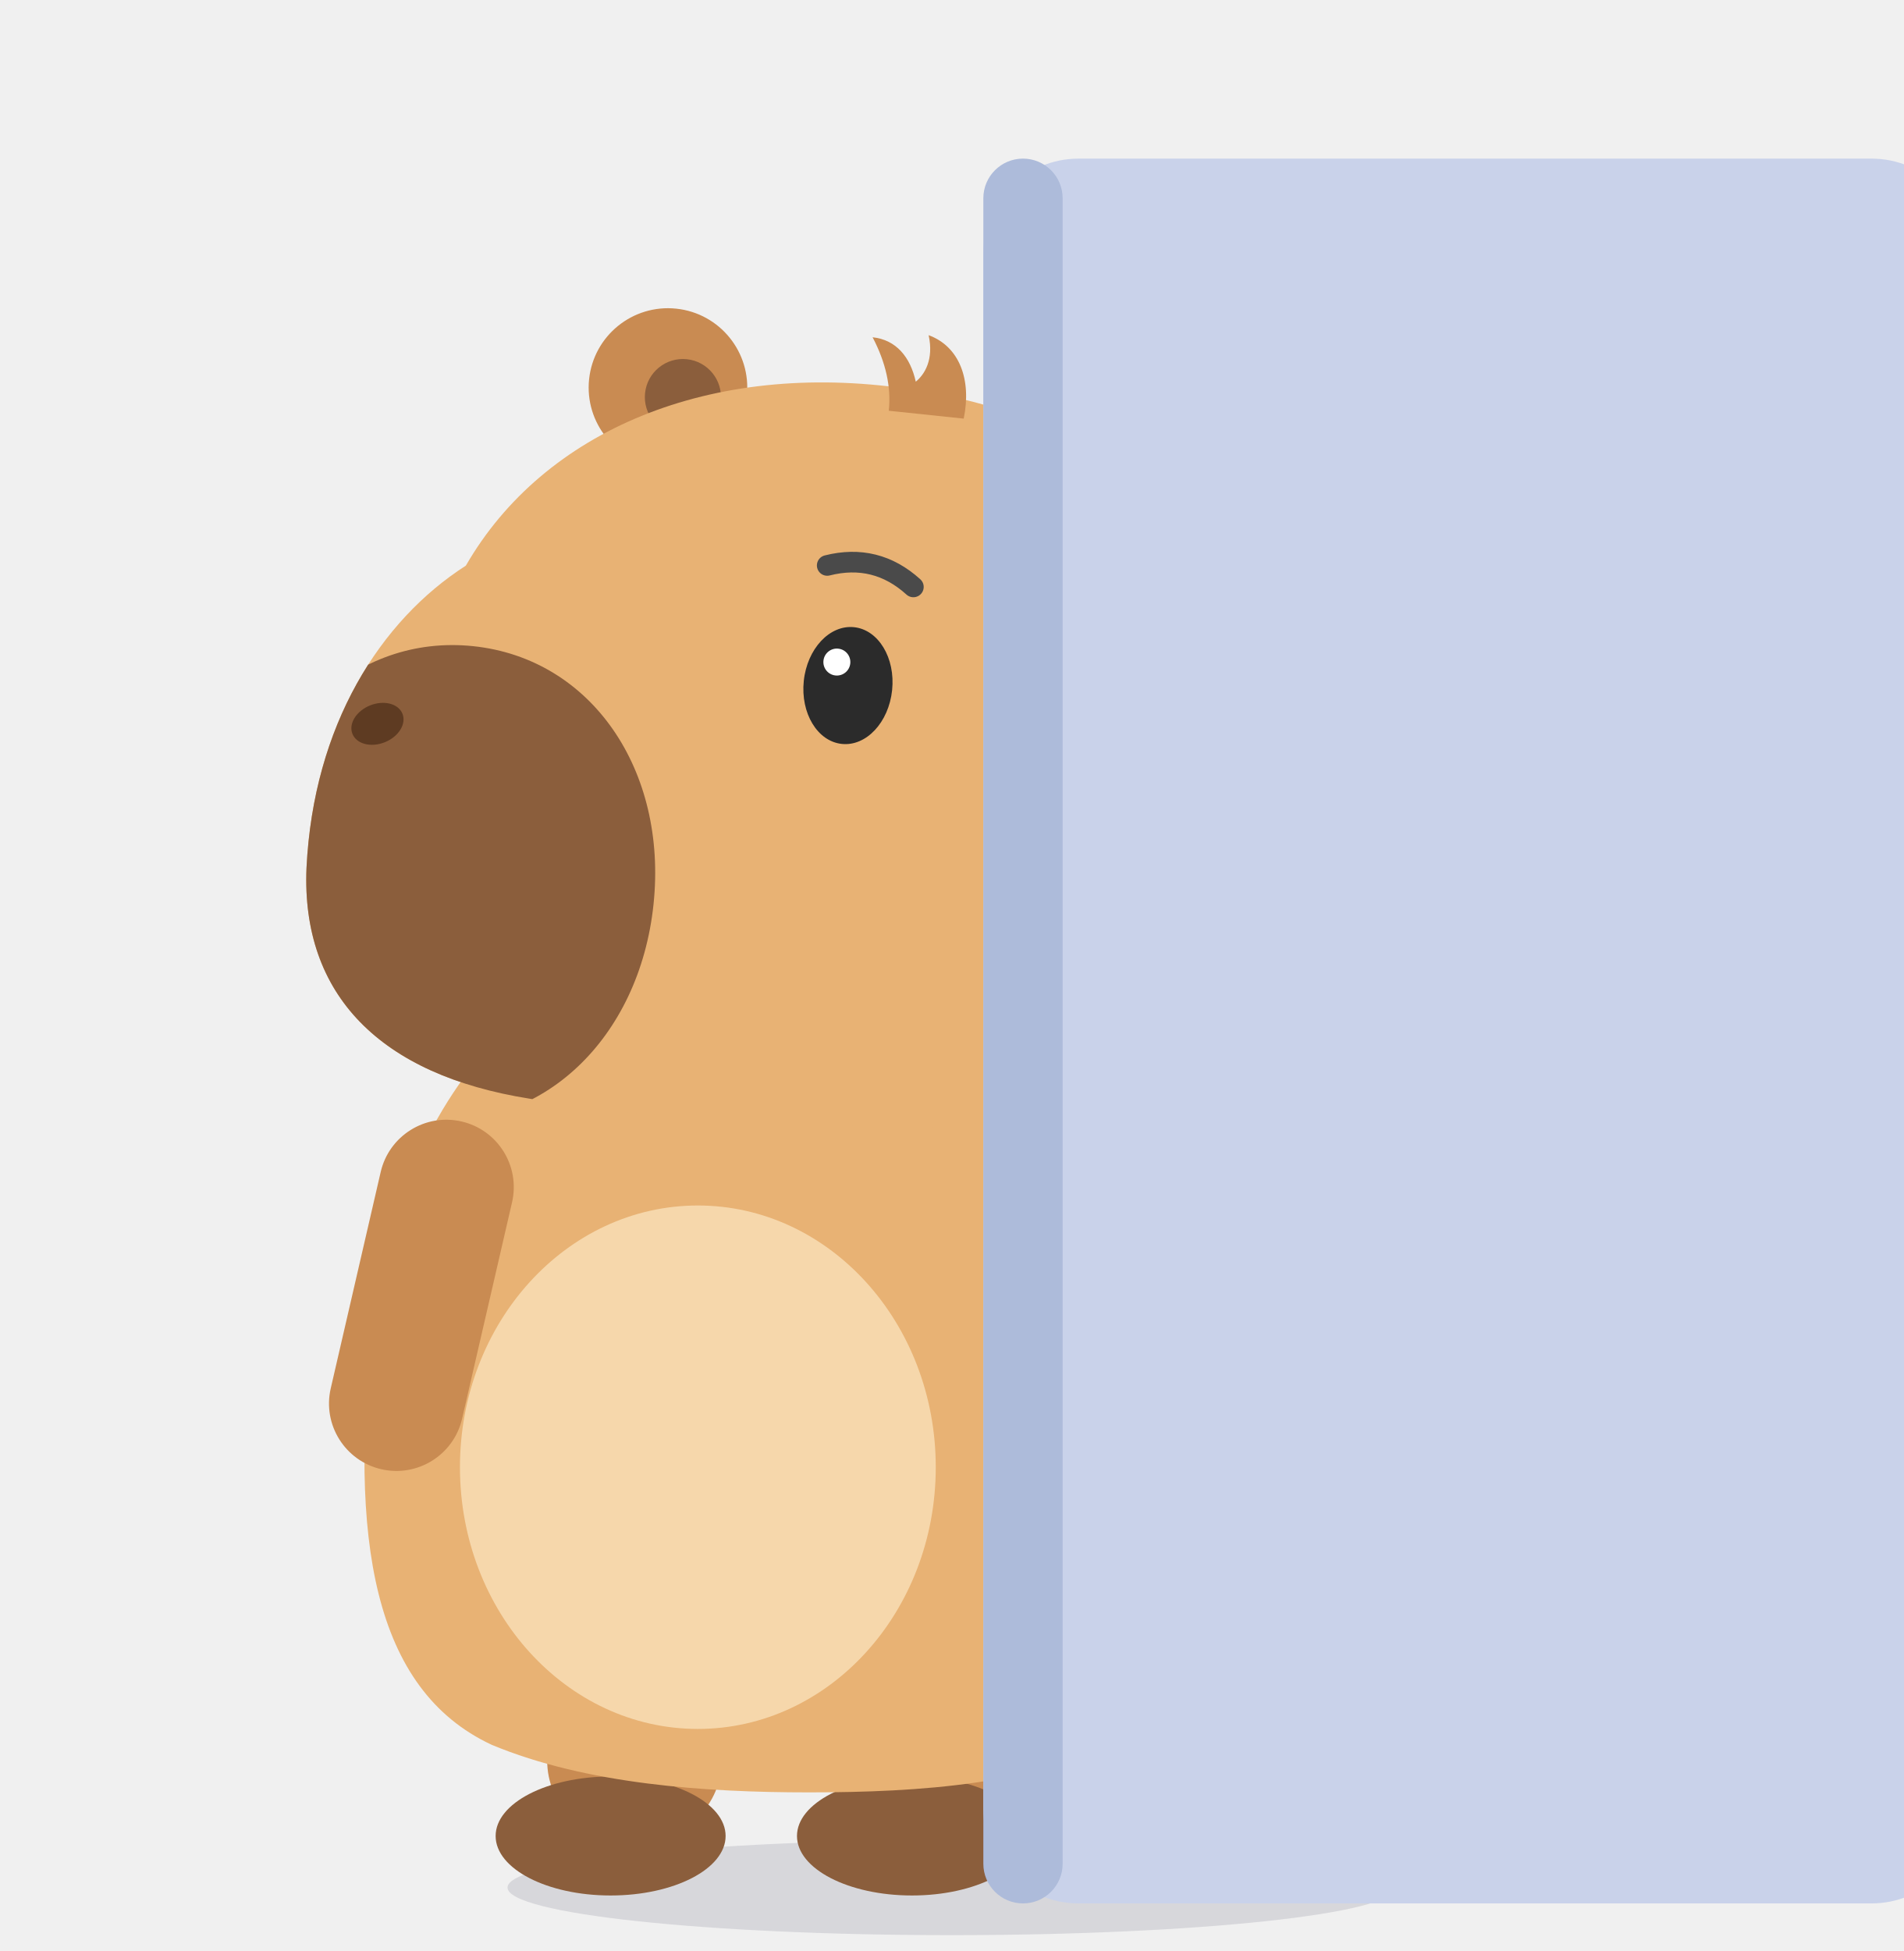
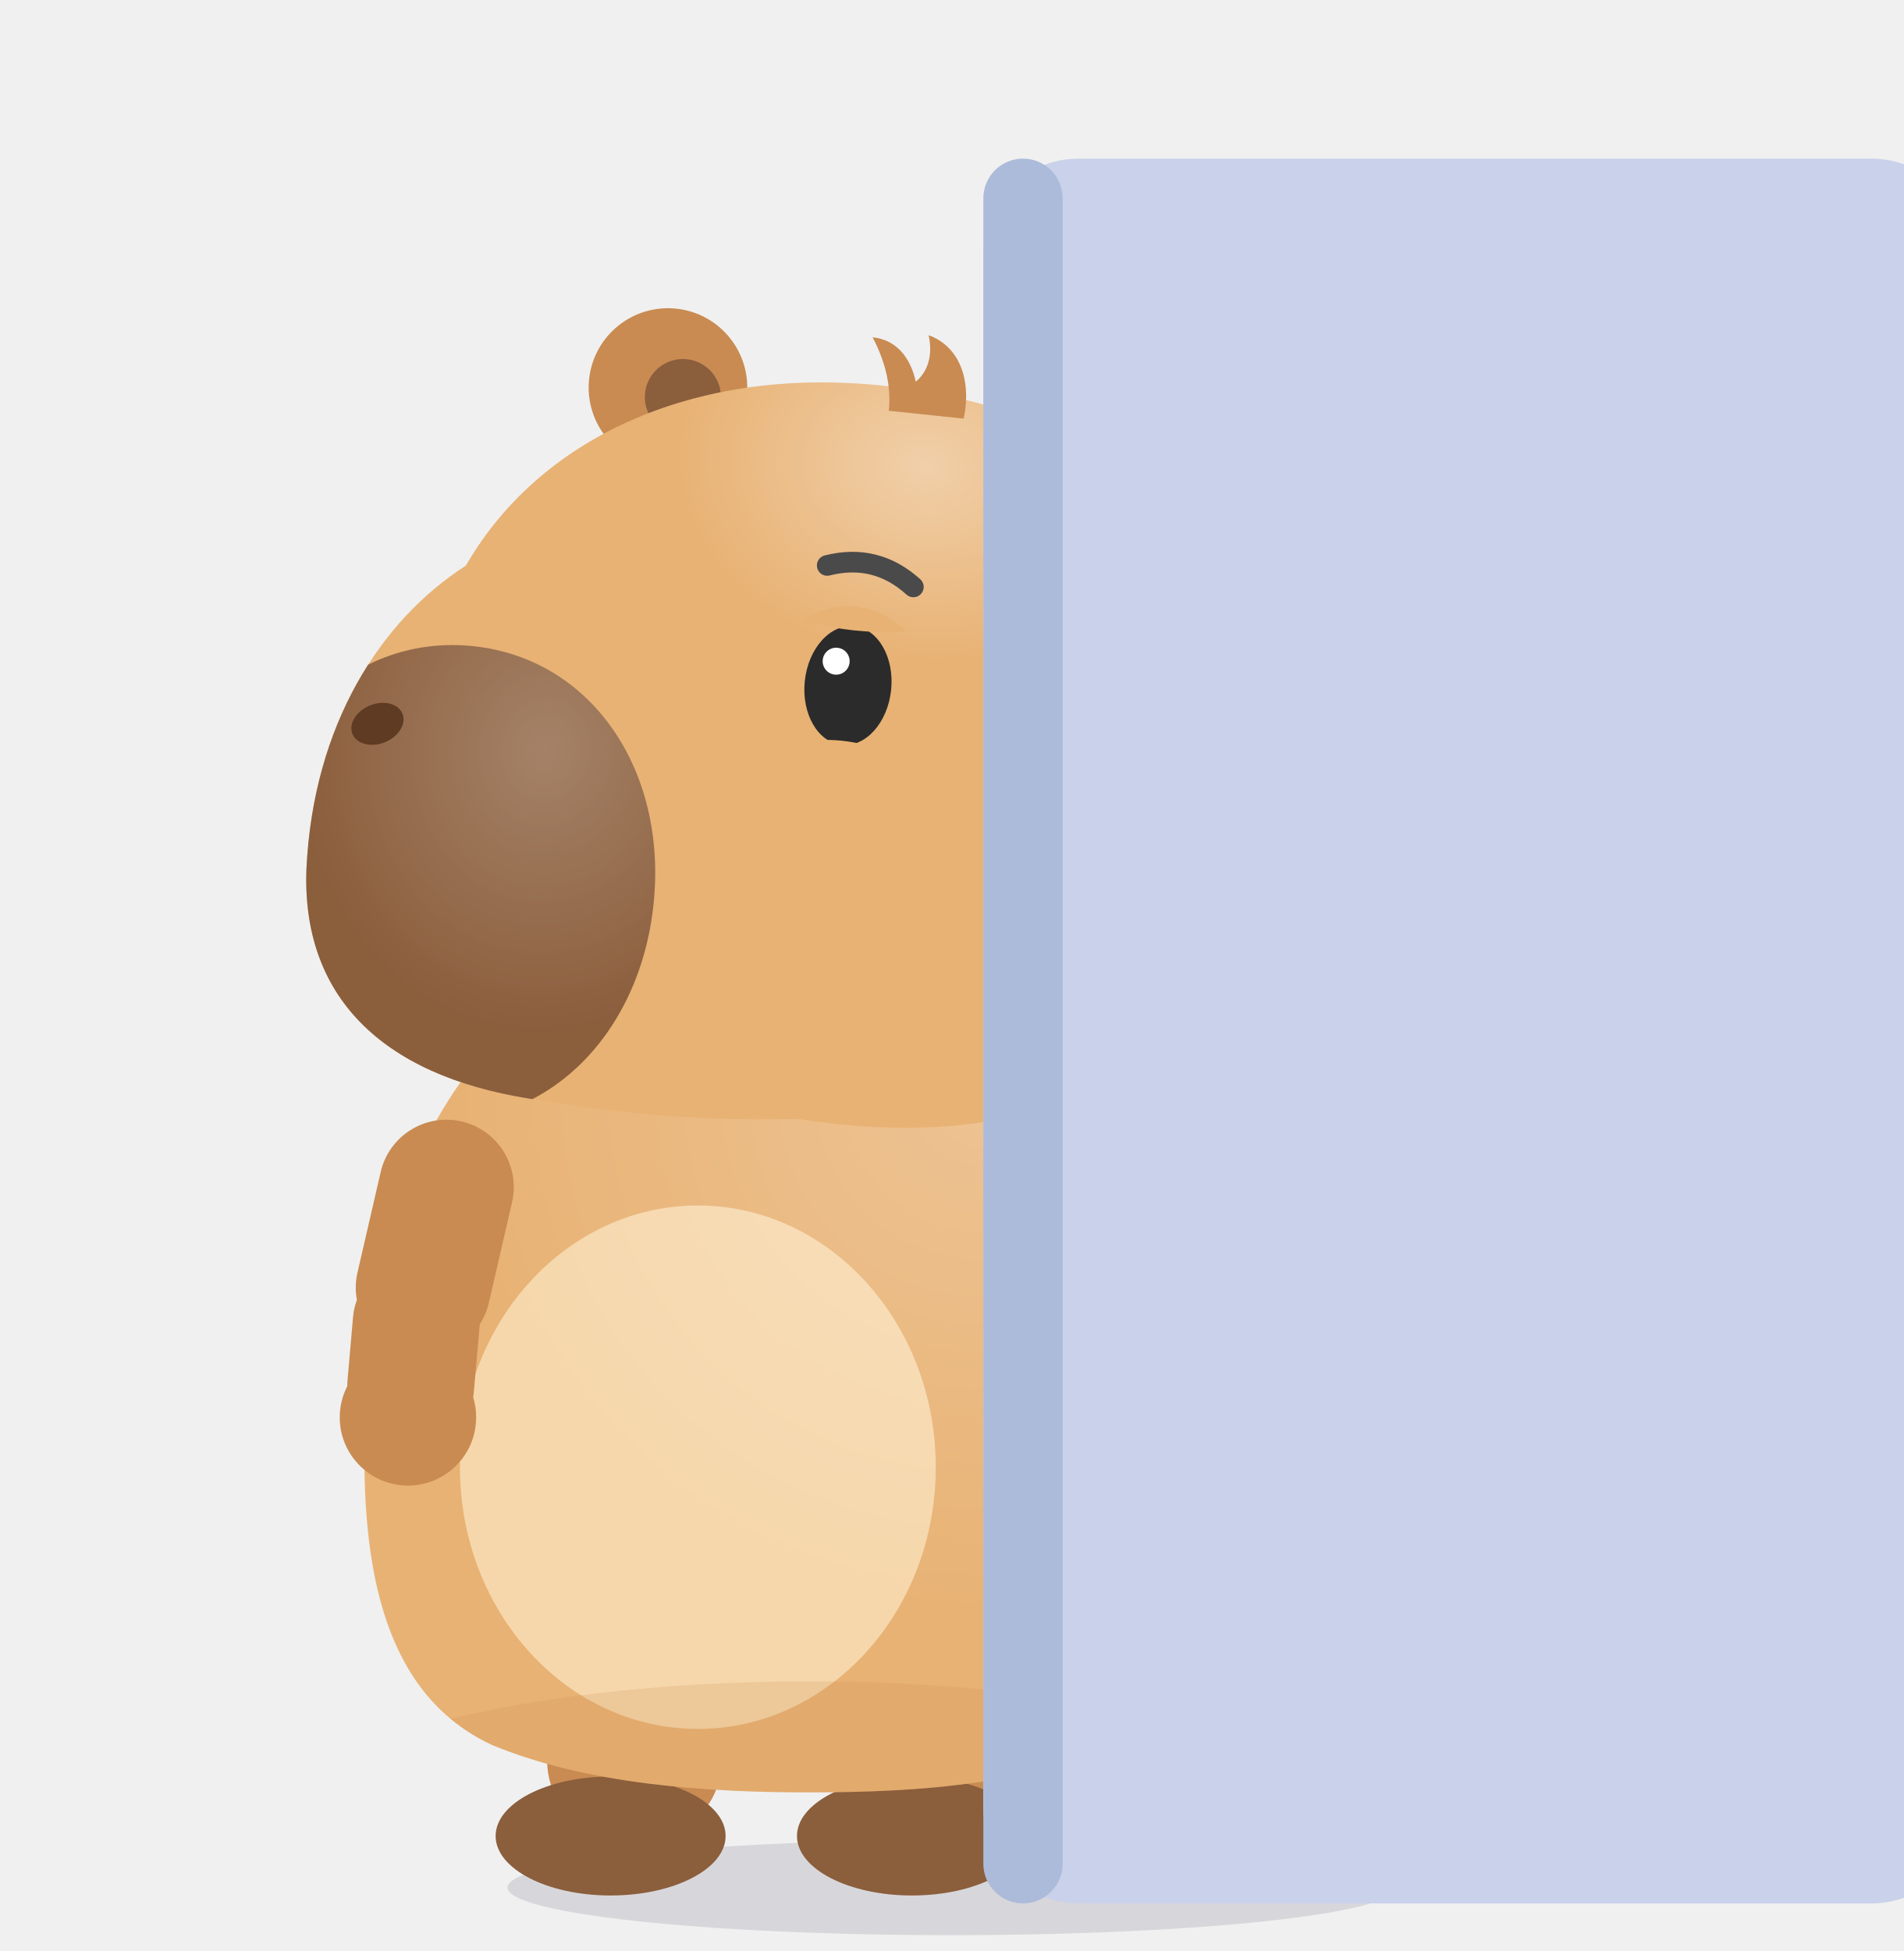
<svg xmlns="http://www.w3.org/2000/svg" viewBox="-20 -26 240 246" width="480" height="492">
  <defs>
    <clipPath id="mascot-body-_R_0_">
      <path d="M103 90C131 90 151 109 155 141C158 168 155 187 140 194C128 199 113 200 100 200C86 200 71 199 60 193C45 186 42 166 47 140C52 109 74 90 103 90Z" />
    </clipPath>
    <clipPath id="mascot-body-_R_0_-head">
      <path d="M97 22C122 21 142 32 150 50C160 58 167 72 166 90C165 106 154 115 135 116C119 117 109 116 101 115C62 117 46 96 46 68C46 40 68 23 97 22Z" />
    </clipPath>
+     <clipPath id="mascot-body-_R_0_-eye">
+       <circle r="10" />
+     </clipPath>
+     <radialGradient id="mascot-body-_R_0_-shine" cx="0.4" cy="0.1" r="0.26">
+       <stop offset="0" stop-color="#FFFFFF" stop-opacity="0.38" />
+       <stop offset="1" stop-color="#FFFFFF" stop-opacity="0" />
+     </radialGradient>
+     <radialGradient id="mascot-body-_R_0_-soft" cx="0.3" cy="0.2" r="0.6">
+       <stop offset="0" stop-color="#FFFFFF" stop-opacity="0.22" />
+       <stop offset="1" stop-color="#FFFFFF" stop-opacity="0" />
+     </radialGradient>
  </defs>
  <g data-layer="scene-back" />
  <g transform="translate(100 212)">
    <g>
      <g data-part="shadow">
        <g transform="translate(-100 -212)">
          <ellipse cx="100" cy="212" rx="56" ry="6" fill="rgba(27, 33, 66, 0.12)" />
        </g>
      </g>
    </g>
  </g>
  <g transform="translate(-18 0)">
    <g transform="translate(100 212)">
      <g>
        <g data-part="whole">
          <g transform="translate(-100 -212)">
            <g transform="matrix(-1 0 0 1 200 0)">
              <g transform="translate(84 186)">
                <g>
                  <g data-part="leg-left">
                    <rect x="-11" y="-10" width="22" height="30" rx="10" fill="#C98B52" />
                    <ellipse cx="3" cy="19.5" rx="14.5" ry="7.5" fill="#8B5E3C" />
                  </g>
                </g>
              </g>
              <g transform="translate(122 186)">
                <g>
                  <g data-part="leg-right">
                    <rect x="-11" y="-10" width="22" height="30" rx="10" fill="#C98B52" />
                    <ellipse cx="3" cy="19.5" rx="14.5" ry="7.5" fill="#8B5E3C" />
                  </g>
                </g>
              </g>
              <g transform="translate(100 211)">
                <g>
                  <g data-part="torso">
                    <g transform="translate(-100 -211)">
                      <path d="M103 90C131 90 151 109 155 141C158 168 155 187 140 194C128 199 113 200 100 200C86 200 71 199 60 193C45 186 42 166 47 140C52 109 74 90 103 90Z" fill="#E8B274" />
                      <g clip-path="url(#mascot-body-_R_0_)">
                        <ellipse cx="114" cy="159" rx="30" ry="33" fill="#F6D7AB" />
                        <ellipse cx="44" cy="156" rx="20" ry="60" fill="#C98B52" opacity="0.26" />
+                         <ellipse cx="100" cy="206" rx="70" ry="20" fill="#C98B52" opacity="0.2" />
+                         <path d="M103 90C131 90 151 109 155 141C158 168 155 187 140 194C128 199 113 200 100 200C86 200 71 199 60 193C45 186 42 166 47 140C52 109 74 90 103 90Z" fill="url(#mascot-body-_R_0_-soft)" />
                      </g>
                      <g transform="translate(102 112)">
                        <g transform="rotate(-6)">
                          <g data-part="head">
                            <g transform="translate(-102 -112)">
-                               <g>
-                                 <circle cx="60" cy="33" r="11" fill="#C98B52" />
-                                 <circle cx="62" cy="34" r="5.28" fill="#8B5E3C" />
+                               <g transform="translate(63.3 41.25)">
+                                 <g>
+                                   <g data-part="ear">
+                                     <g transform="translate(-63.3 -41.25)">
+                                       <circle cx="60" cy="33" r="11" fill="#C98B52" />
+                                       <circle cx="62" cy="34" r="5.28" fill="#8B5E3C" />
+                                     </g>
+                                   </g>
+                                 </g>
                              </g>
-                               <g>
-                                 <circle cx="127" cy="25" r="10" fill="#C98B52" />
-                                 <circle cx="125" cy="26" r="4.8" fill="#8B5E3C" />
+                               <g transform="translate(124 32.5)">
+                                 <g>
+                                   <g data-part="ear">
+                                     <g transform="translate(-124 -32.5)">
+                                       <circle cx="127" cy="25" r="10" fill="#C98B52" />
+                                       <circle cx="125" cy="26" r="4.8" fill="#8B5E3C" />
+                                     </g>
+                                   </g>
+                                 </g>
                              </g>
                              <path d="M97 22C122 21 142 32 150 50C160 58 167 72 166 90C165 106 154 115 135 116C119 117 109 116 101 115C62 117 46 96 46 68C46 40 68 23 97 22Z" fill="#E8B274" />
-                               <path d="M89.5 25C89 20 91 16 95 15C94 18 95 20 96 21C97 18 99 16 102 16C100 19 99 22 99 25Z" fill="#C98B52" />
-                               <path d="M148 60C163 60 174 73 174 90C174 107 163 120 148 120C133 120 122 107 122 90C122 73 133 60 148 60Z" fill="#8B5E3C" clip-path="url(#mascot-body-_R_0_-head)" />
+                               <path d="M97 22C122 21 142 32 150 50C160 58 167 72 166 90C165 106 154 115 135 116C119 117 109 116 101 115C62 117 46 96 46 68C46 40 68 23 97 22Z" fill="url(#mascot-body-_R_0_-shine)" />
+                               <g transform="translate(94.5 25)">
+                                 <g>
+                                   <g data-part="tuft">
+                                     <g transform="translate(-94.5 -25)">
+                                       <path d="M89.5 25C89 20 91 16 95 15C94 18 95 20 96 21C97 18 99 16 102 16C100 19 99 22 99 25Z" fill="#C98B52" />
+                                     </g>
+                                   </g>
+                                 </g>
+                               </g>
+                               <g clip-path="url(#mascot-body-_R_0_-head)">
+                                 <path d="M148 60C163 60 174 73 174 90C174 107 163 120 148 120C133 120 122 107 122 90C122 73 133 60 148 60Z" fill="#8B5E3C" />
+                                 <path d="M148 60C163 60 174 73 174 90C174 107 163 120 148 120C133 120 122 107 122 90C122 73 133 60 148 60Z" fill="url(#mascot-body-_R_0_-soft)" />
+                               </g>
                              <ellipse cx="159" cy="71" rx="3.4" ry="2.5" transform="rotate(28 159 71)" fill="#5E3B22" />
                              <g transform="translate(99 60)">
-                                 <g>
+                                 <g transform="translate(1.5 0) rotate(0)">
                                  <g data-part="eyes">
                                    <g transform="translate(-99 -60)">
-                                       <g transform="translate(100.5 60)">
-                                         <ellipse rx="5.6" ry="7.4" fill="#2B2B2B" />
-                                         <circle cx="1.7" cy="-2.8" r="1.7" fill="#FFFFFF" />
+                                       <g transform="translate(99 60)">
+                                         <g clip-path="url(#mascot-body-_R_0_-eye)">
+                                           <ellipse rx="4.8" ry="6.6" fill="#2B2B2B" transform="scale(1.14)" />
+                                           <circle cx="1.8" cy="-2.9" r="1.7" fill="#FFFFFF" />
+                                           <g transform="translate(0 0)">
+                                             <path d="M-11 24H11V10Q0 4 -11 10Z" fill="#E8B274" />
+                                           </g>
+                                           <g transform="translate(0 0)">
+                                             <g data-part="lid">
+                                               <path d="M-11 -24H11V-8.5Q0 -5.5 -11 -8.5Z" fill="#E8B274" />
+                                             </g>
+                                           </g>
+                                         </g>
+                                         <path d="M-5.4 0.6Q0 3.4 5.4 0.6" fill="none" stroke="#2B2B2B" stroke-width="2.6" stroke-linecap="round" opacity="0" />
+                                         <path d="M-5.4 -1Q0 4.6 5.4 -1" fill="none" stroke="#2B2B2B" stroke-width="2.6" stroke-linecap="round" opacity="0" />
                                      </g>
                                    </g>
                                  </g>
                                </g>
                              </g>
                              <g data-part="brows">
                                <path d="M-5.6 1Q0 -2 5.6 1" transform="translate(99 45) rotate(-8)" fill="none" stroke="#4A4A4A" stroke-width="2.6" stroke-linecap="round" />
                              </g>
                            </g>
                          </g>
                        </g>
                      </g>
                      <g transform="translate(60 124)">
                        <g transform="translate(-0.6 -0.8) rotate(13)">
                          <g data-part="arm-left">
-                             <rect x="-8.5" y="-8" width="17" height="45" rx="8.5" fill="#C98B52" />
+                             <rect x="-8.5" y="-8" width="17" height="30" rx="8.5" fill="#C98B52" />
+                             <g transform="translate(0 17)">
+                               <g transform="rotate(-8)">
+                                 <g data-part="forearm-left">
+                                   <rect x="-8" y="-7" width="16" height="24" rx="8" fill="#C98B52" />
+                                   <circle cy="13" r="8.6" fill="#C98B52" />
+                                 </g>
+                               </g>
+                             </g>
                          </g>
                        </g>
                      </g>
                      <g transform="translate(145 124)">
                        <g transform="translate(0.6 -0.8) rotate(-13)">
                          <g data-part="arm-right">
-                             <rect x="-8.5" y="-8" width="17" height="45" rx="8.5" fill="#C98B52" />
+                             <rect x="-8.5" y="-8" width="17" height="30" rx="8.5" fill="#C98B52" />
+                             <g transform="translate(0 17)">
+                               <g transform="rotate(8)">
+                                 <g data-part="forearm-right">
+                                   <rect x="-8" y="-7" width="16" height="24" rx="8" fill="#C98B52" />
+                                   <circle cy="13" r="8.6" fill="#C98B52" />
+                                 </g>
+                               </g>
+                             </g>
                          </g>
                        </g>
                      </g>
                    </g>
                  </g>
                </g>
              </g>
            </g>
          </g>
        </g>
      </g>
    </g>
  </g>
  <g data-layer="scene-front">
    <g data-scene="wall">
      <rect x="104" y="-6" width="124" height="220" rx="12" fill="#C9D2EA" />
      <rect x="104" y="-6" width="10" height="220" rx="5" fill="#ADBBDA" />
    </g>
  </g>
  <g data-layer="fx" />
</svg>
